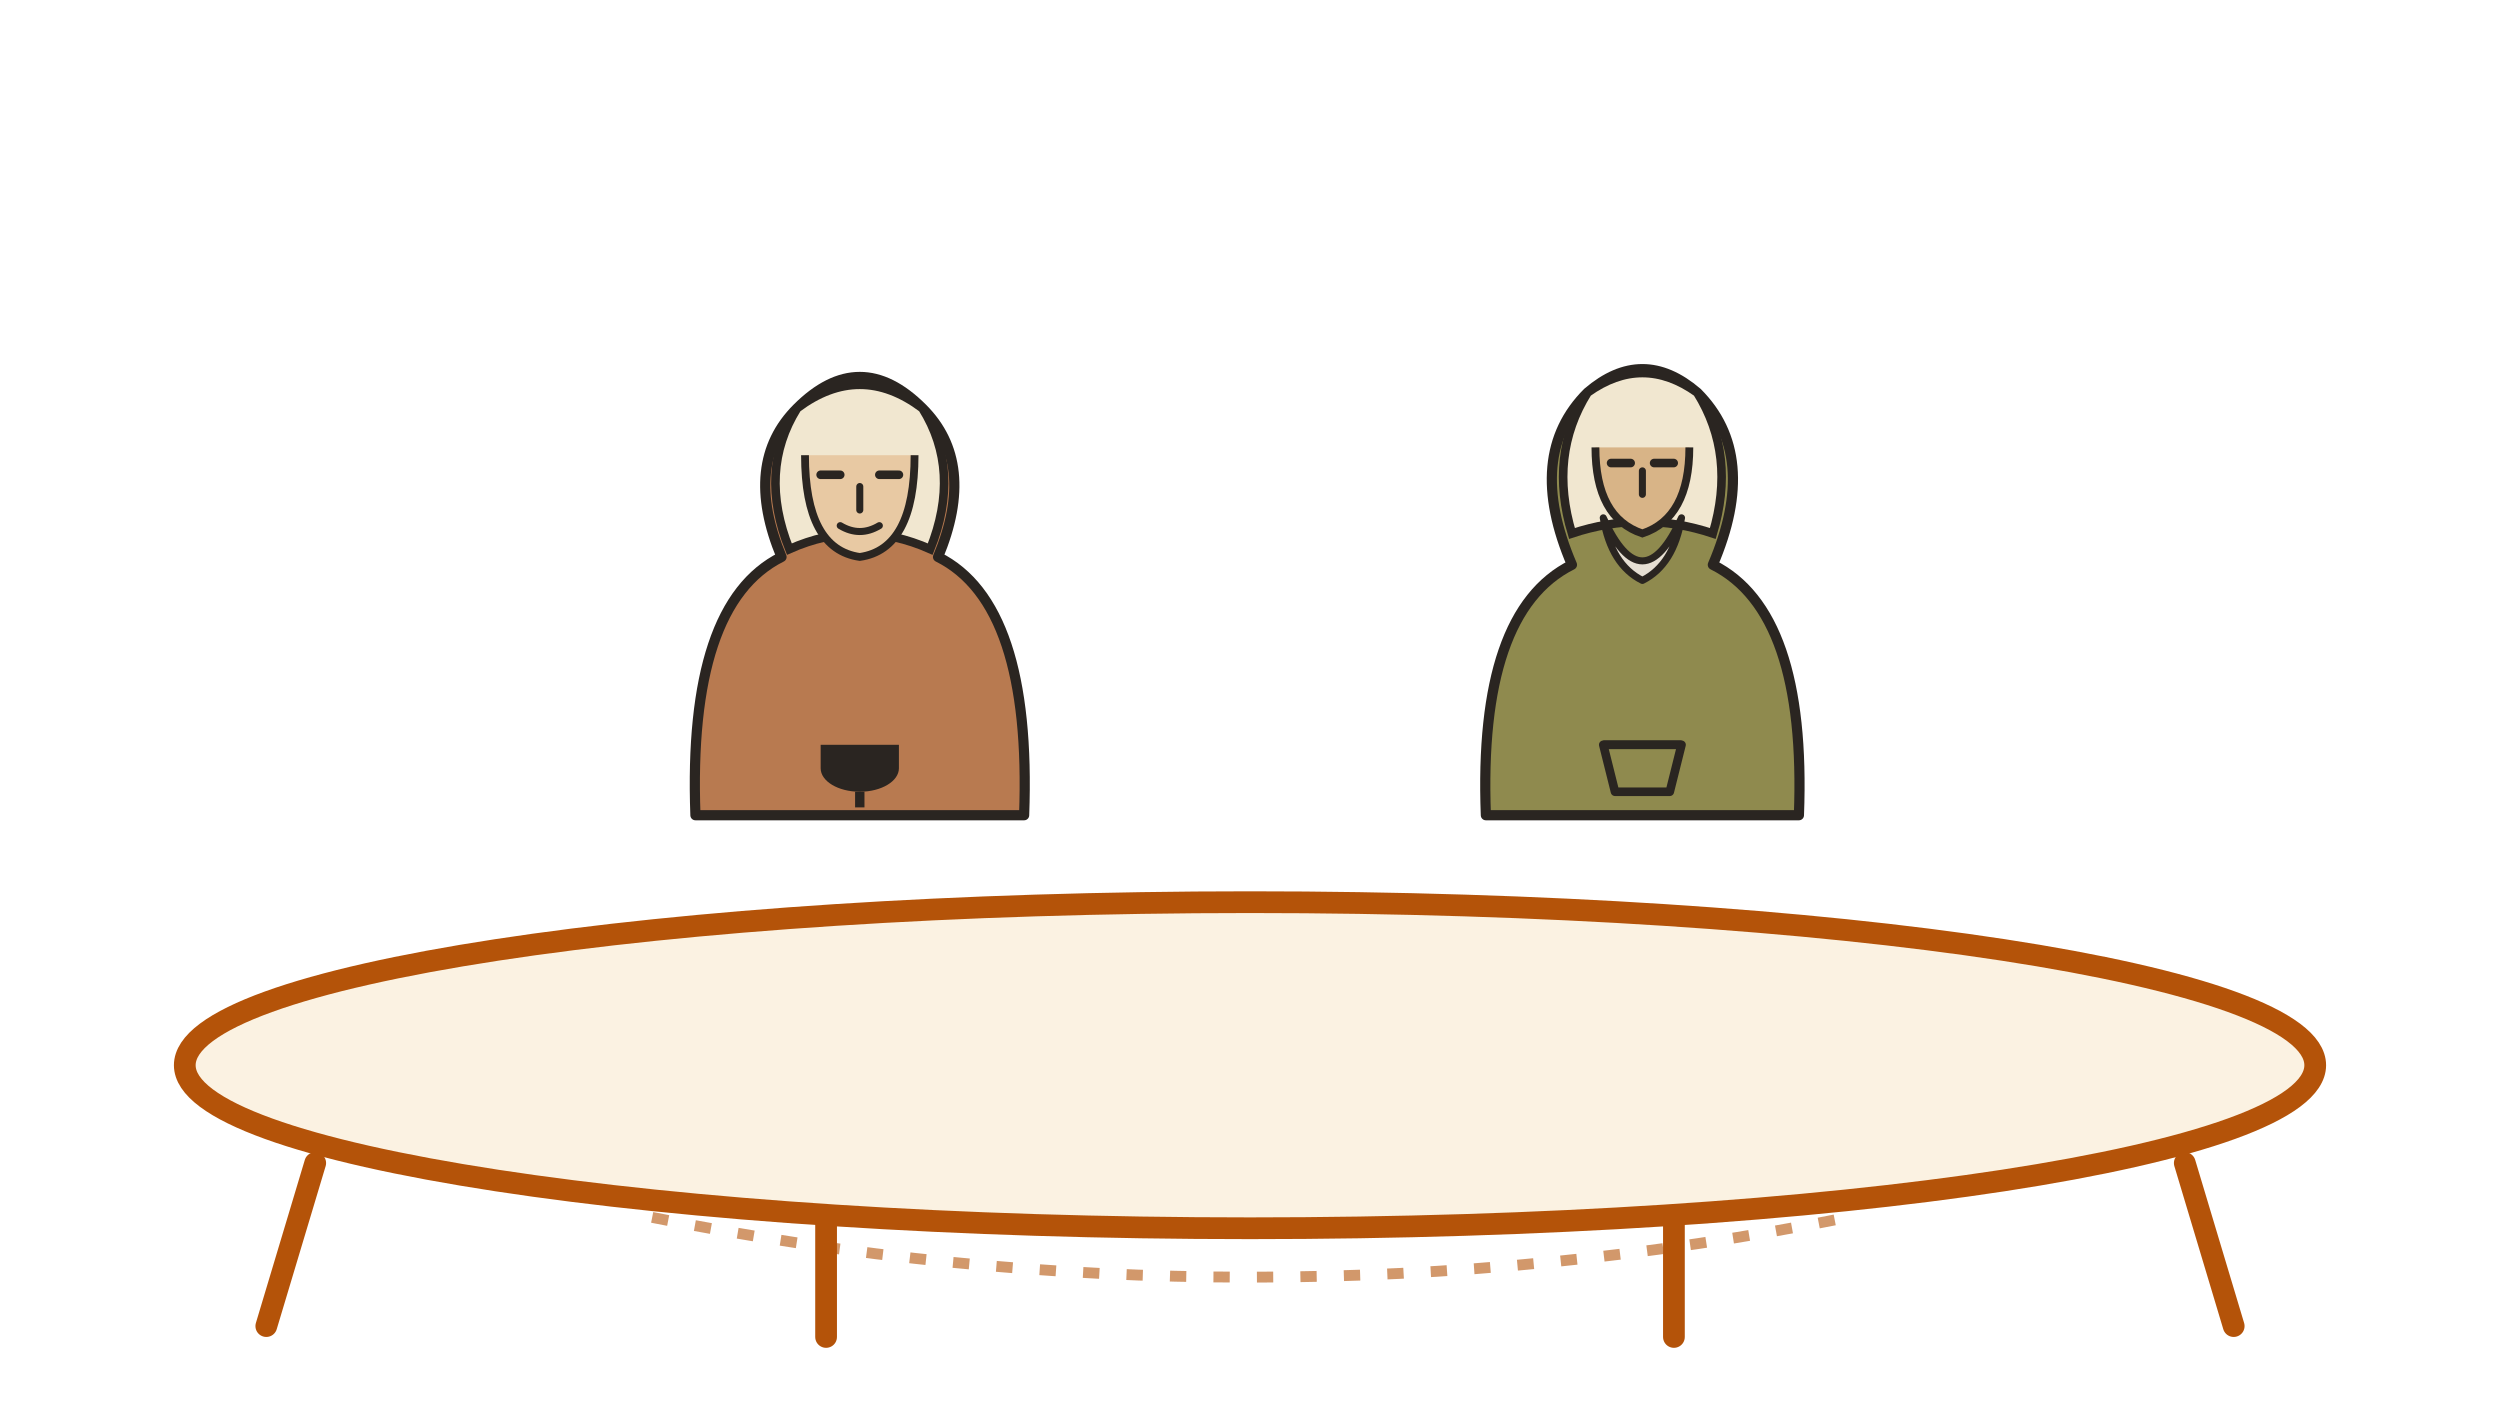
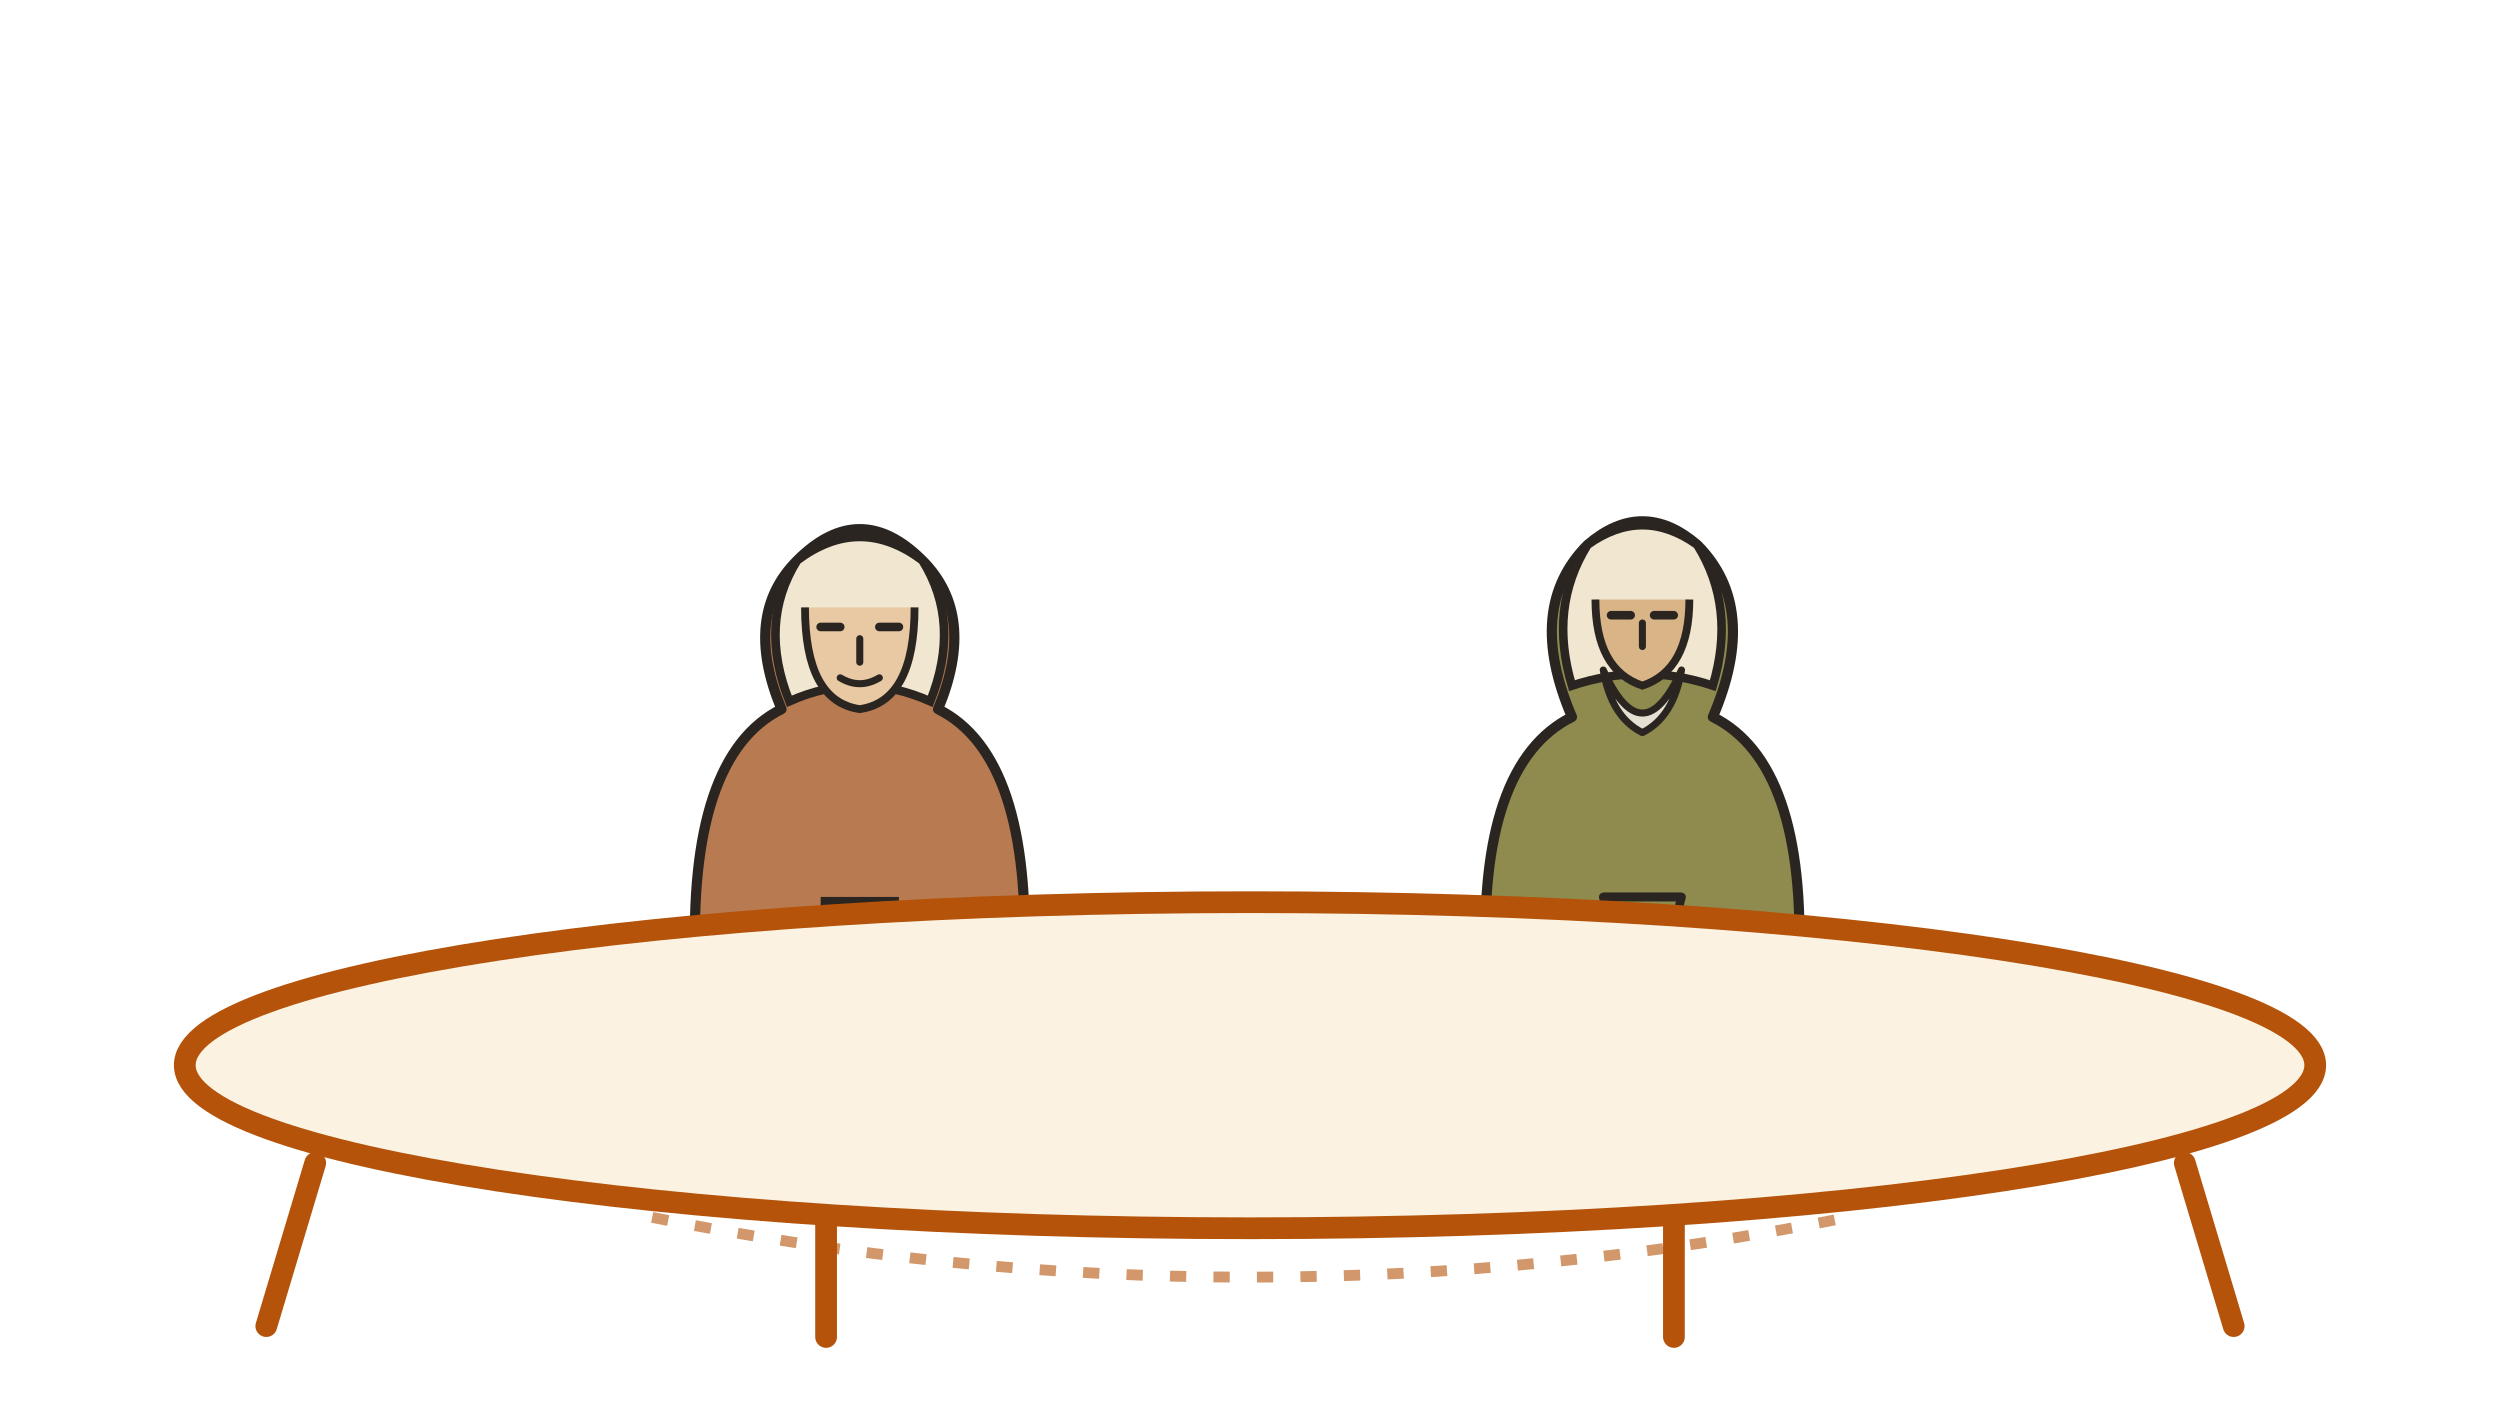
<svg xmlns="http://www.w3.org/2000/svg" viewBox="0 0 460 260">
-   <g transform="translate(115,42) scale(0.72)">
+   <g transform="translate(115,70) scale(0.72)">
    <path d="M18 150 Q16 96 40 84 Q30 60 44 46 Q60 30 76 46 Q90 60 80 84 Q104 96 102 150 Z" fill="#B87A50" stroke="#2A2521" stroke-width="2.6" stroke-linejoin="round" />
    <path d="M44 46 Q60 34 76 46 Q86 62 78 82 Q60 74 42 82 Q34 62 44 46 Z" fill="#F1E7D0" stroke="#2A2521" stroke-width="2.2" />
    <path d="M46 58 Q46 82 60 84 Q74 82 74 58" fill="#E8C9A3" stroke="#2A2521" stroke-width="2" />
    <path d="M50 63 h5 M65 63 h5" stroke="#2A2521" stroke-width="2.2" stroke-linecap="round" />
    <path d="M60 66 v6" stroke="#2A2521" stroke-width="1.8" stroke-linecap="round" />
    <path d="M55 76 q5 3 10 0" stroke="#2A2521" stroke-width="1.8" fill="none" stroke-linecap="round" />
    <path d="M50 132 h20 v6 a10 6 0 0 1 -20 0 z" fill="#2A2521" />
    <path d="M60 144 v4" stroke="#2A2521" stroke-width="2.4" />
  </g>
-   <g transform="translate(259,42) scale(0.72)">
+   <g transform="translate(259,70) scale(0.72)">
    <path d="M20 150 Q18 98 42 86 Q30 58 46 42 Q60 30 74 42 Q90 58 78 86 Q102 98 100 150 Z" fill="#8F8A4E" stroke="#2A2521" stroke-width="2.6" stroke-linejoin="round" />
    <path d="M46 42 Q60 32 74 42 Q84 58 78 78 Q60 72 42 78 Q36 58 46 42 Z" fill="#F1E7D0" stroke="#2A2521" stroke-width="2.2" />
    <path d="M48 56 Q48 74 60 78 Q72 74 72 56" fill="#D8B487" stroke="#2A2521" stroke-width="2" />
    <path d="M52 60 h5 M63 60 h5" stroke="#2A2521" stroke-width="2.2" stroke-linecap="round" />
    <path d="M60 62 v6" stroke="#2A2521" stroke-width="1.8" stroke-linecap="round" />
    <path d="M50 74 Q60 96 70 74 Q68 86 60 90 Q52 86 50 74 Z" fill="#E6DFD3" stroke="#2A2521" stroke-width="1.8" stroke-linejoin="round" />
    <path d="M50 132 h20 l-3 12 h-14 z" fill="none" stroke="#2A2521" stroke-width="2.2" stroke-linejoin="round" />
    <path d="M50 132 h20" stroke="#2A2521" stroke-width="2.2" />
  </g>
  <ellipse cx="230" cy="196" rx="196" ry="30" fill="#FBF2E2" stroke="#B45309" stroke-width="4" />
  <path d="M58 214 l-9 30 M402 214 l9 30 M152 224 v22 M308 224 v22" stroke="#B45309" stroke-width="4" fill="none" stroke-linecap="round" />
  <path d="M120 224 q110 22 220 0" fill="none" stroke="#B45309" stroke-width="2" stroke-dasharray="3 5" opacity="0.6" />
</svg>
